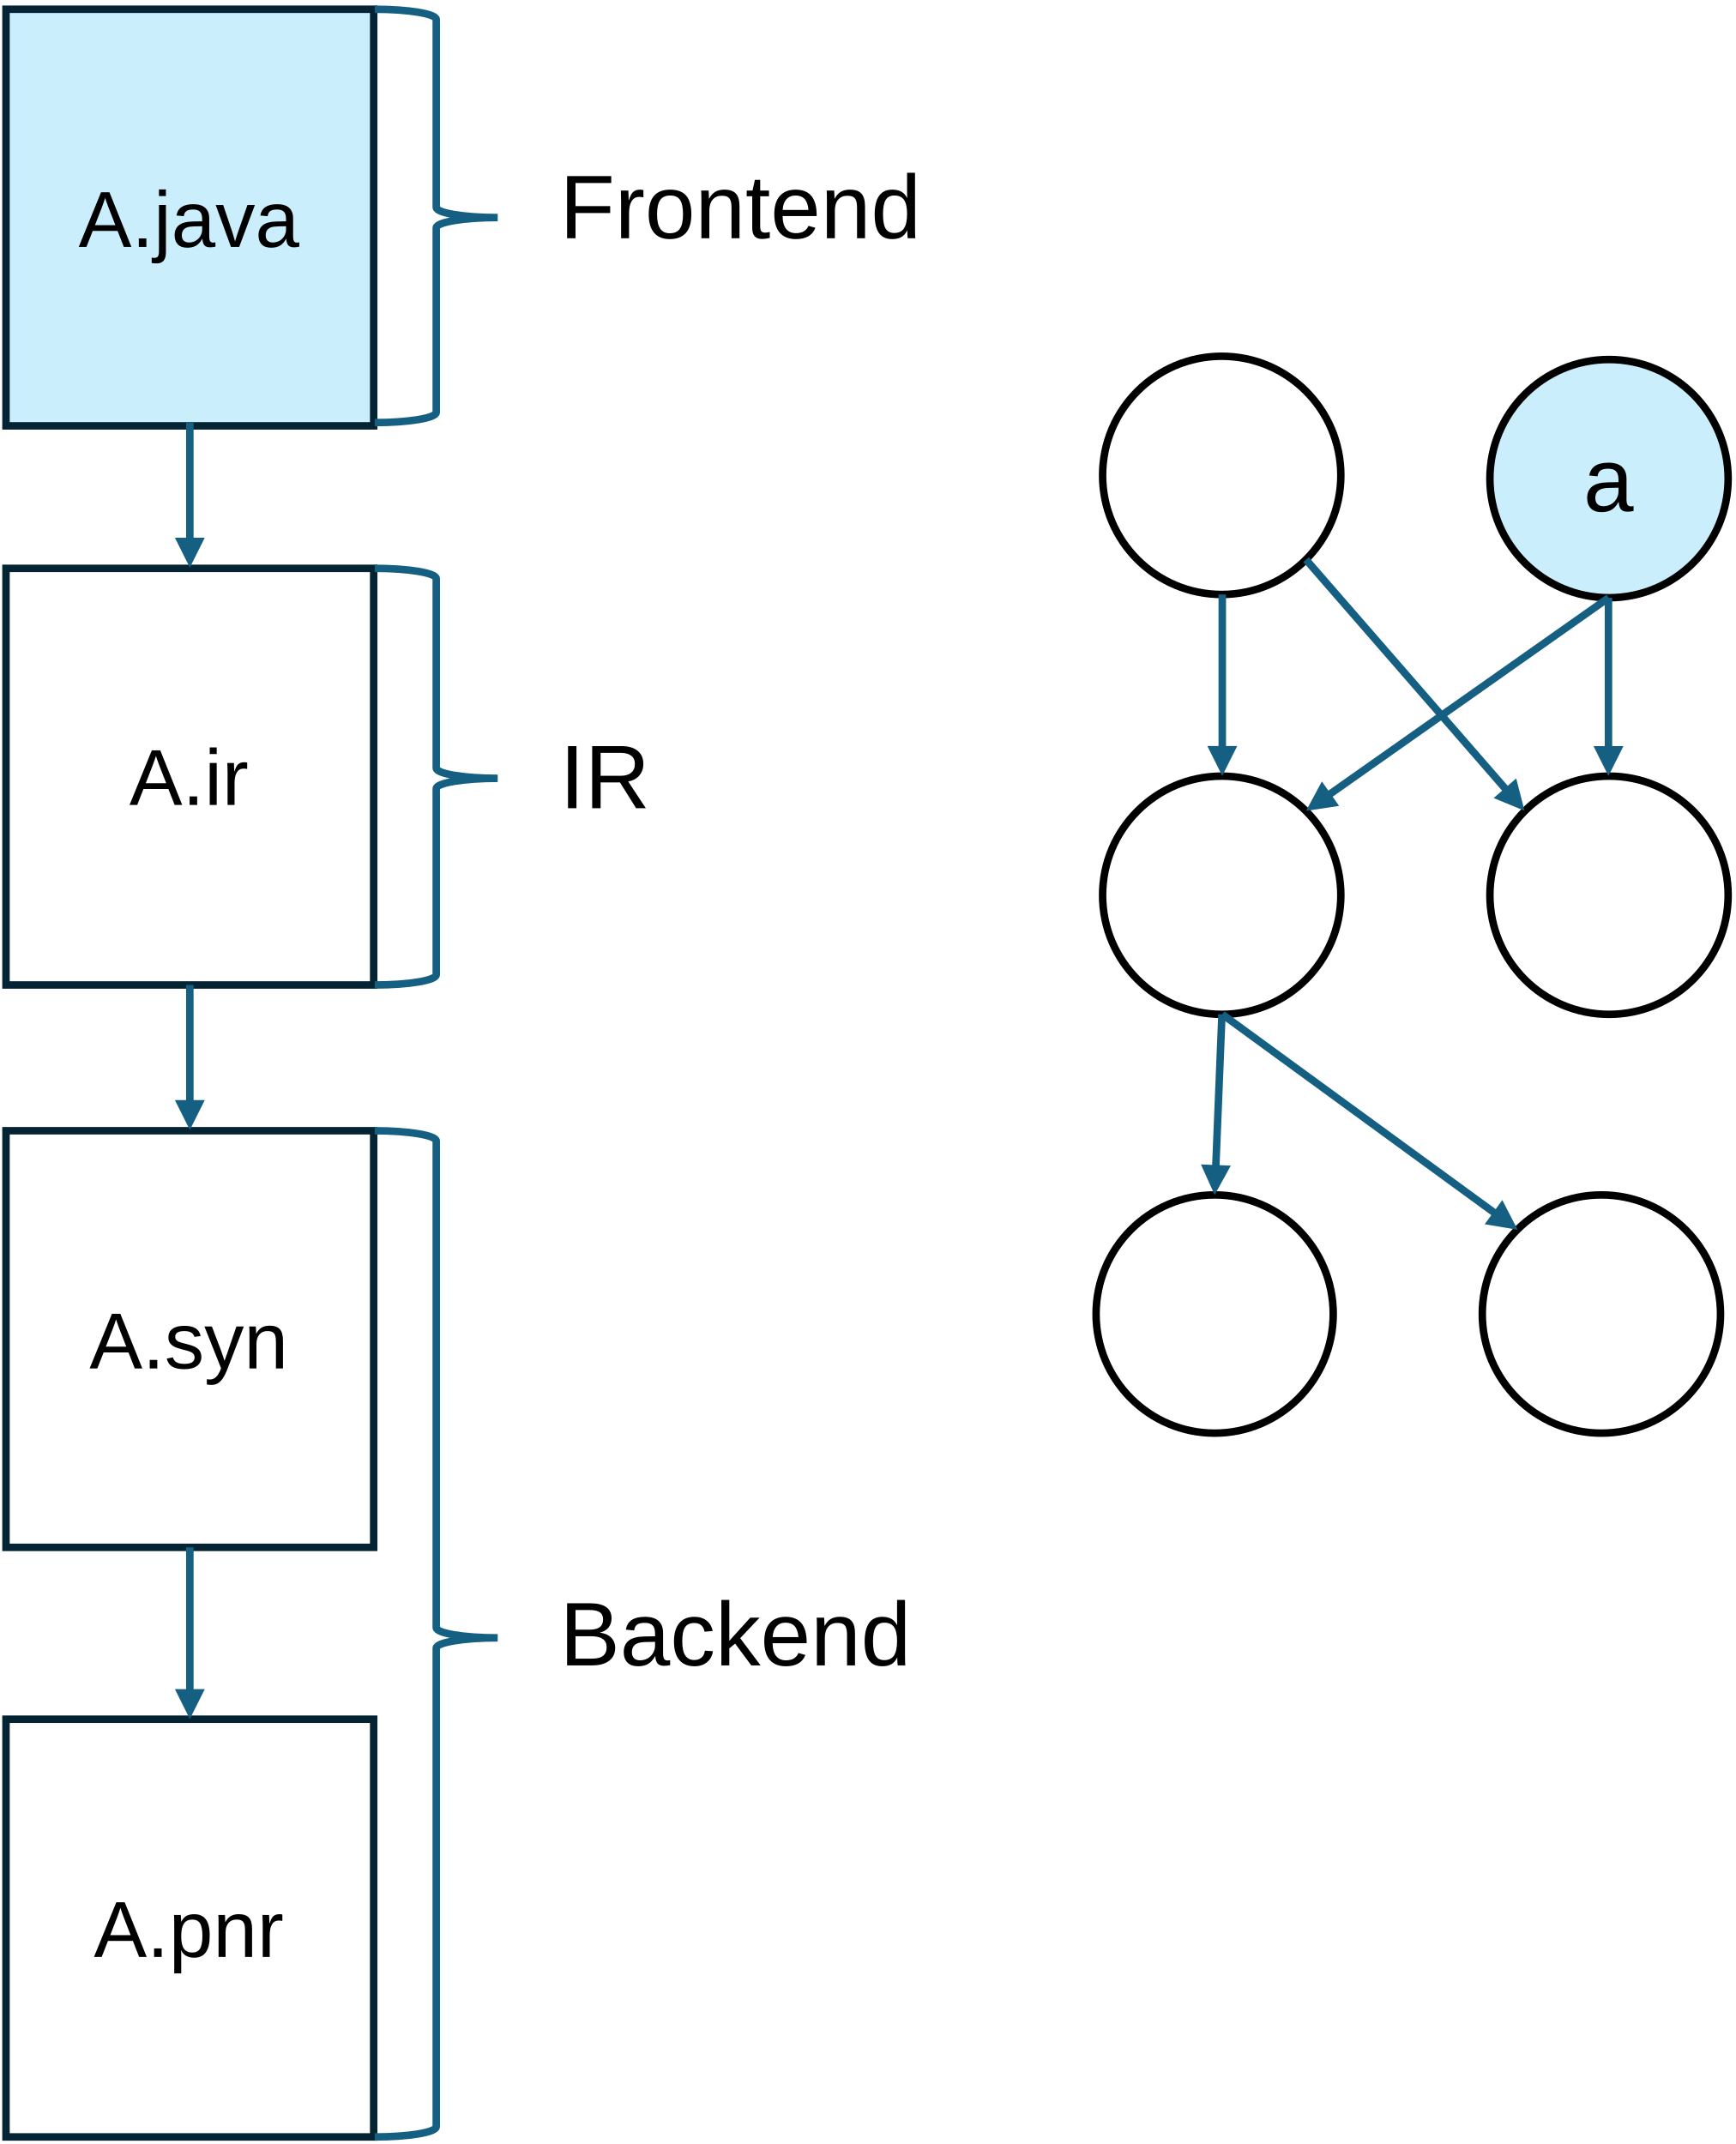
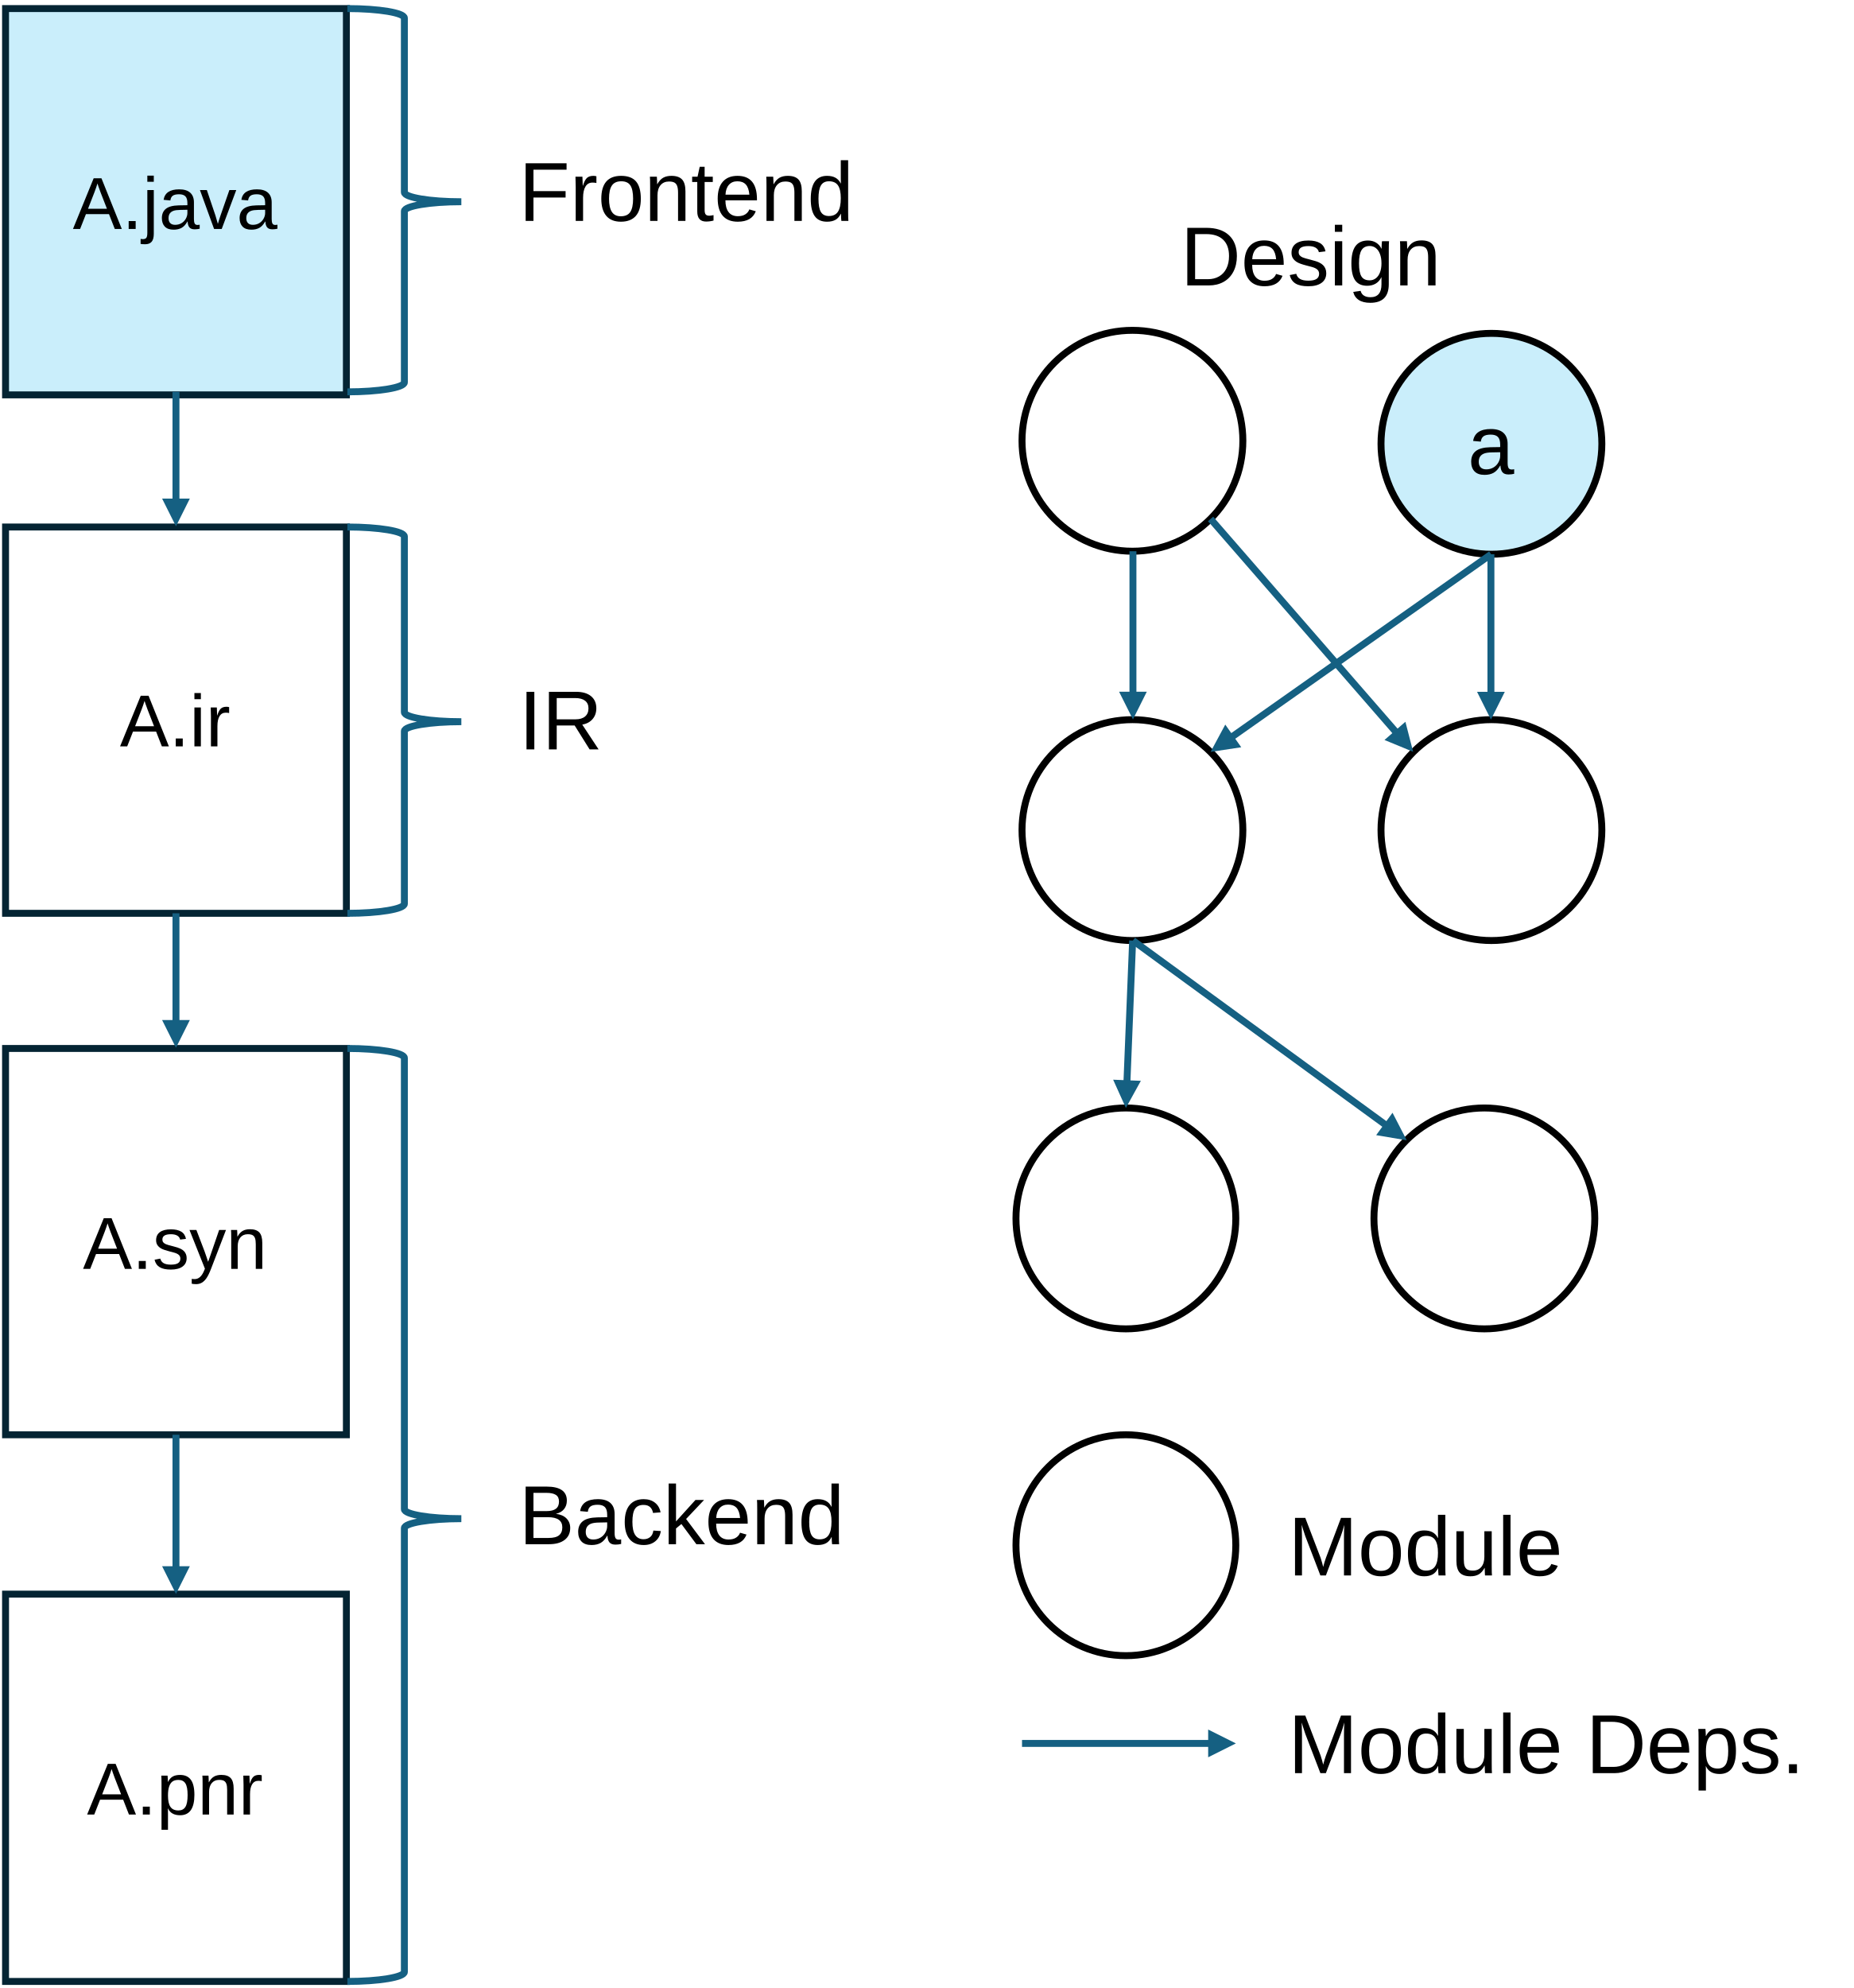
- <svg xmlns="http://www.w3.org/2000/svg" width="1595" height="1971" xml:space="preserve" overflow="hidden">
+ <svg xmlns="http://www.w3.org/2000/svg" width="1838" height="1971" xml:space="preserve" overflow="hidden">
  <g transform="translate(-366 -210)">
    <g>
      <rect x="371.5" y="218.5" width="338" height="383" stroke="#042433" stroke-width="6.875" stroke-linecap="butt" stroke-linejoin="miter" stroke-miterlimit="8" stroke-opacity="1" fill="#CAEEFB" fill-opacity="1" />
      <text fill="#000000" fill-opacity="1" font-family="Arial,Arial_MSFontService,sans-serif" font-style="normal" font-variant="normal" font-weight="400" font-stretch="normal" font-size="73" text-anchor="start" direction="ltr" writing-mode="lr-tb" unicode-bidi="normal" text-decoration="none" transform="matrix(1 0 0 1 438.239 437)">A.java</text>
      <rect x="371.5" y="732.5" width="338" height="383" stroke="#042433" stroke-width="6.875" stroke-linecap="butt" stroke-linejoin="miter" stroke-miterlimit="8" stroke-opacity="1" fill="none" />
      <text fill="#000000" fill-opacity="1" font-family="Arial,Arial_MSFontService,sans-serif" font-style="normal" font-variant="normal" font-weight="400" font-stretch="normal" font-size="73" text-anchor="start" direction="ltr" writing-mode="lr-tb" unicode-bidi="normal" text-decoration="none" transform="matrix(1 0 0 1 484.932 950)">A.ir</text>
      <rect x="371.5" y="1249.5" width="338" height="383" stroke="#042433" stroke-width="6.875" stroke-linecap="butt" stroke-linejoin="miter" stroke-miterlimit="8" stroke-opacity="1" fill="none" />
      <text fill="#000000" fill-opacity="1" font-family="Arial,Arial_MSFontService,sans-serif" font-style="normal" font-variant="normal" font-weight="400" font-stretch="normal" font-size="73" text-anchor="start" direction="ltr" writing-mode="lr-tb" unicode-bidi="normal" text-decoration="none" transform="matrix(1 0 0 1 448.265 1468)">A.syn</text>
      <path d="M543.937 598.5 543.938 708.899 537.063 708.899 537.062 598.5ZM554.25 704.315 540.5 731.815 526.75 704.315Z" fill="#156082" fill-rule="nonzero" fill-opacity="1" />
      <path d="M543.937 1115.5 543.938 1225.9 537.063 1225.9 537.062 1115.5ZM554.25 1221.32 540.5 1248.82 526.75 1221.32Z" fill="#156082" fill-rule="nonzero" fill-opacity="1" />
      <rect x="371.5" y="1790.5" width="338" height="384" stroke="#042433" stroke-width="6.875" stroke-linecap="butt" stroke-linejoin="miter" stroke-miterlimit="8" stroke-opacity="1" fill="none" />
      <text fill="#000000" fill-opacity="1" font-family="Arial,Arial_MSFontService,sans-serif" font-style="normal" font-variant="normal" font-weight="400" font-stretch="normal" font-size="73" text-anchor="start" direction="ltr" writing-mode="lr-tb" unicode-bidi="normal" text-decoration="none" transform="matrix(1 0 0 1 452.275 2009)">A.pnr</text>
      <path d="M543.937 1632.5 543.938 1767.41 537.063 1767.41 537.062 1632.5ZM554.25 1762.83 540.5 1790.33 526.75 1762.83Z" fill="#156082" fill-rule="nonzero" fill-opacity="1" />
      <path d="M710.5 218.5C741.704 218.5 767 222.716 767 227.917L767 400.596C767 405.797 792.296 410.013 823.5 410.013 792.296 410.013 767 414.229 767 419.429L767 589.083C767 594.284 741.704 598.5 710.5 598.5" stroke="#156082" stroke-width="6.875" stroke-linecap="butt" stroke-linejoin="miter" stroke-miterlimit="8" stroke-opacity="1" fill="none" fill-rule="evenodd" />
      <text fill="#000000" fill-opacity="1" font-family="Arial,Arial_MSFontService,sans-serif" font-style="normal" font-variant="normal" font-weight="400" font-stretch="normal" font-size="83" text-anchor="start" direction="ltr" writing-mode="lr-tb" unicode-bidi="normal" text-decoration="none" transform="matrix(1 0 0 1 880.467 1741)">Backend</text>
      <path d="M710.5 732.5C741.704 732.5 767 736.716 767 741.916L767 916.108C767 921.308 792.296 925.524 823.5 925.524 792.296 925.524 767 929.74 767 934.94L767 1106.08C767 1111.28 741.704 1115.5 710.5 1115.5" stroke="#156082" stroke-width="6.875" stroke-linecap="butt" stroke-linejoin="miter" stroke-miterlimit="8" stroke-opacity="1" fill="none" fill-rule="evenodd" />
      <text fill="#000000" fill-opacity="1" font-family="Arial,Arial_MSFontService,sans-serif" font-style="normal" font-variant="normal" font-weight="400" font-stretch="normal" font-size="83" text-anchor="start" direction="ltr" writing-mode="lr-tb" unicode-bidi="normal" text-decoration="none" transform="matrix(1 0 0 1 880.467 953)">IR</text>
      <path d="M710.5 1249.5C741.704 1249.5 767.001 1253.72 767.001 1258.92L767.001 1706.27C767.001 1711.47 792.297 1715.68 823.501 1715.68 792.297 1715.68 767.001 1719.9 767.001 1725.1L767.001 2165.08C767.001 2170.28 741.704 2174.5 710.5 2174.5" stroke="#156082" stroke-width="6.875" stroke-linecap="butt" stroke-linejoin="miter" stroke-miterlimit="8" stroke-opacity="1" fill="none" fill-rule="evenodd" />
      <text fill="#000000" fill-opacity="1" font-family="Arial,Arial_MSFontService,sans-serif" font-style="normal" font-variant="normal" font-weight="400" font-stretch="normal" font-size="83" text-anchor="start" direction="ltr" writing-mode="lr-tb" unicode-bidi="normal" text-decoration="none" transform="matrix(1 0 0 1 880.467 429)">Frontend</text>
      <path d="M1379.5 647C1379.5 586.525 1428.52 537.5 1489 537.5 1549.48 537.5 1598.5 586.525 1598.5 647 1598.5 707.475 1549.48 756.5 1489 756.5 1428.52 756.5 1379.5 707.475 1379.5 647Z" stroke="#000000" stroke-width="6.875" stroke-linecap="butt" stroke-linejoin="miter" stroke-miterlimit="8" stroke-opacity="1" fill="none" fill-rule="evenodd" />
      <path d="M1379.5 1033C1379.5 972.525 1428.52 923.5 1489 923.5 1549.48 923.5 1598.5 972.525 1598.5 1033 1598.5 1093.48 1549.48 1142.5 1489 1142.5 1428.52 1142.5 1379.5 1093.48 1379.5 1033Z" stroke="#000000" stroke-width="6.875" stroke-linecap="butt" stroke-linejoin="miter" stroke-miterlimit="8" stroke-opacity="1" fill="none" fill-rule="evenodd" />
      <path d="M1735.5 650C1735.5 589.525 1784.52 540.5 1845 540.5 1905.48 540.5 1954.5 589.525 1954.5 650 1954.5 710.475 1905.48 759.5 1845 759.5 1784.52 759.5 1735.5 710.475 1735.5 650Z" stroke="#000000" stroke-width="6.875" stroke-linecap="butt" stroke-linejoin="miter" stroke-miterlimit="8" stroke-opacity="1" fill="#CAEEFB" fill-rule="evenodd" fill-opacity="1" />
      <text fill="#000000" fill-opacity="1" font-family="Arial,Arial_MSFontService,sans-serif" font-style="normal" font-variant="normal" font-weight="400" font-stretch="normal" font-size="83" text-anchor="start" direction="ltr" writing-mode="lr-tb" unicode-bidi="normal" text-decoration="none" transform="matrix(1 0 0 1 1821.39 680)">a</text>
      <path d="M1735.5 1033C1735.5 972.525 1784.52 923.5 1845 923.5 1905.48 923.5 1954.5 972.525 1954.5 1033 1954.5 1093.48 1905.48 1142.5 1845 1142.5 1784.52 1142.5 1735.5 1093.48 1735.5 1033Z" stroke="#000000" stroke-width="6.875" stroke-linecap="butt" stroke-linejoin="miter" stroke-miterlimit="8" stroke-opacity="1" fill="none" fill-rule="evenodd" />
      <path d="M1373.5 1418C1373.5 1357.52 1422.3 1308.5 1482.5 1308.5 1542.7 1308.5 1591.5 1357.52 1591.5 1418 1591.5 1478.48 1542.7 1527.5 1482.5 1527.5 1422.3 1527.5 1373.5 1478.48 1373.5 1418Z" stroke="#000000" stroke-width="6.875" stroke-linecap="butt" stroke-linejoin="miter" stroke-miterlimit="8" stroke-opacity="1" fill="none" fill-rule="evenodd" />
      <path d="M1728.5 1418C1728.5 1357.52 1777.52 1308.5 1838 1308.5 1898.47 1308.5 1947.5 1357.52 1947.5 1418 1947.5 1478.48 1898.47 1527.5 1838 1527.5 1777.52 1527.5 1728.5 1478.48 1728.5 1418Z" stroke="#000000" stroke-width="6.875" stroke-linecap="butt" stroke-linejoin="miter" stroke-miterlimit="8" stroke-opacity="1" fill="none" fill-rule="evenodd" />
      <path d="M1569.09 722.244 1754.92 935.828 1749.73 940.34 1563.91 726.756ZM1759.69 925.601 1767.37 955.373 1738.94 943.651Z" fill="#156082" fill-rule="nonzero" fill-opacity="1" />
      <path d="M1492.94 756.5 1492.94 900.37 1486.06 900.37 1486.06 756.5ZM1503.25 895.786 1489.5 923.287 1475.75 895.787Z" fill="#156082" fill-rule="nonzero" fill-opacity="1" />
      <path d="M1.979-2.81 261.469 179.957 257.51 185.578-1.979 2.81ZM263.66 168.886 278.225 195.963 247.824 191.369Z" fill="#156082" fill-rule="nonzero" fill-opacity="1" transform="matrix(-1 0 0 1 1844.72 759.5)" />
      <path d="M3.438-7.56812e-06 3.438 141.004-3.437 141.004-3.438 7.56812e-06ZM13.75 136.42 0 163.92-13.75 136.42Z" fill="#156082" fill-rule="nonzero" fill-opacity="1" transform="matrix(-1 0 0 1 1844.5 759.5)" />
      <path d="M3.435-0.139 9.21 142.959 2.34 143.237-3.435 0.139ZM19.329 137.964 6.699 165.996-8.149 139.073Z" fill="#156082" fill-rule="nonzero" fill-opacity="1" transform="matrix(-1 0 0 1 1489.2 1142.5)" />
      <path d="M1491.53 1139.72 1744.54 1324.26 1740.48 1329.81 1487.47 1145.28ZM1746.91 1313.23 1761.03 1340.54 1730.7 1335.44Z" fill="#156082" fill-rule="nonzero" fill-opacity="1" />
+       <path d="M1373.5 1742C1373.5 1681.52 1422.3 1632.5 1482.5 1632.5 1542.7 1632.5 1591.5 1681.52 1591.5 1742 1591.5 1802.48 1542.7 1851.5 1482.5 1851.5 1422.3 1851.5 1373.5 1802.48 1373.5 1742Z" stroke="#000000" stroke-width="6.875" stroke-linecap="butt" stroke-linejoin="miter" stroke-miterlimit="8" stroke-opacity="1" fill="none" fill-rule="evenodd" />
+       <text fill="#000000" fill-opacity="1" font-family="Arial,Arial_MSFontService,sans-serif" font-style="normal" font-variant="normal" font-weight="400" font-stretch="normal" font-size="83" text-anchor="start" direction="ltr" writing-mode="lr-tb" unicode-bidi="normal" text-decoration="none" transform="matrix(1 0 0 1 1643.42 1772)">Module</text>
+       <path d="M1379.5 1935.06 1568.69 1935.06 1568.69 1941.94 1379.5 1941.94ZM1564.1 1924.75 1591.6 1938.5 1564.1 1952.25Z" fill="#156082" fill-rule="nonzero" fill-opacity="1" />
+       <text fill="#000000" fill-opacity="1" font-family="Arial,Arial_MSFontService,sans-serif" font-style="normal" font-variant="normal" font-weight="400" font-stretch="normal" font-size="83" text-anchor="start" direction="ltr" writing-mode="lr-tb" unicode-bidi="normal" text-decoration="none" transform="matrix(1 0 0 1 1643.42 1968)">Module Deps.</text>
+       <text fill="#000000" fill-opacity="1" font-family="Arial,Arial_MSFontService,sans-serif" font-style="normal" font-variant="normal" font-weight="400" font-stretch="normal" font-size="83" text-anchor="start" direction="ltr" writing-mode="lr-tb" unicode-bidi="normal" text-decoration="none" transform="matrix(1 0 0 1 1536.6 493)">Design</text>
    </g>
  </g>
</svg>
